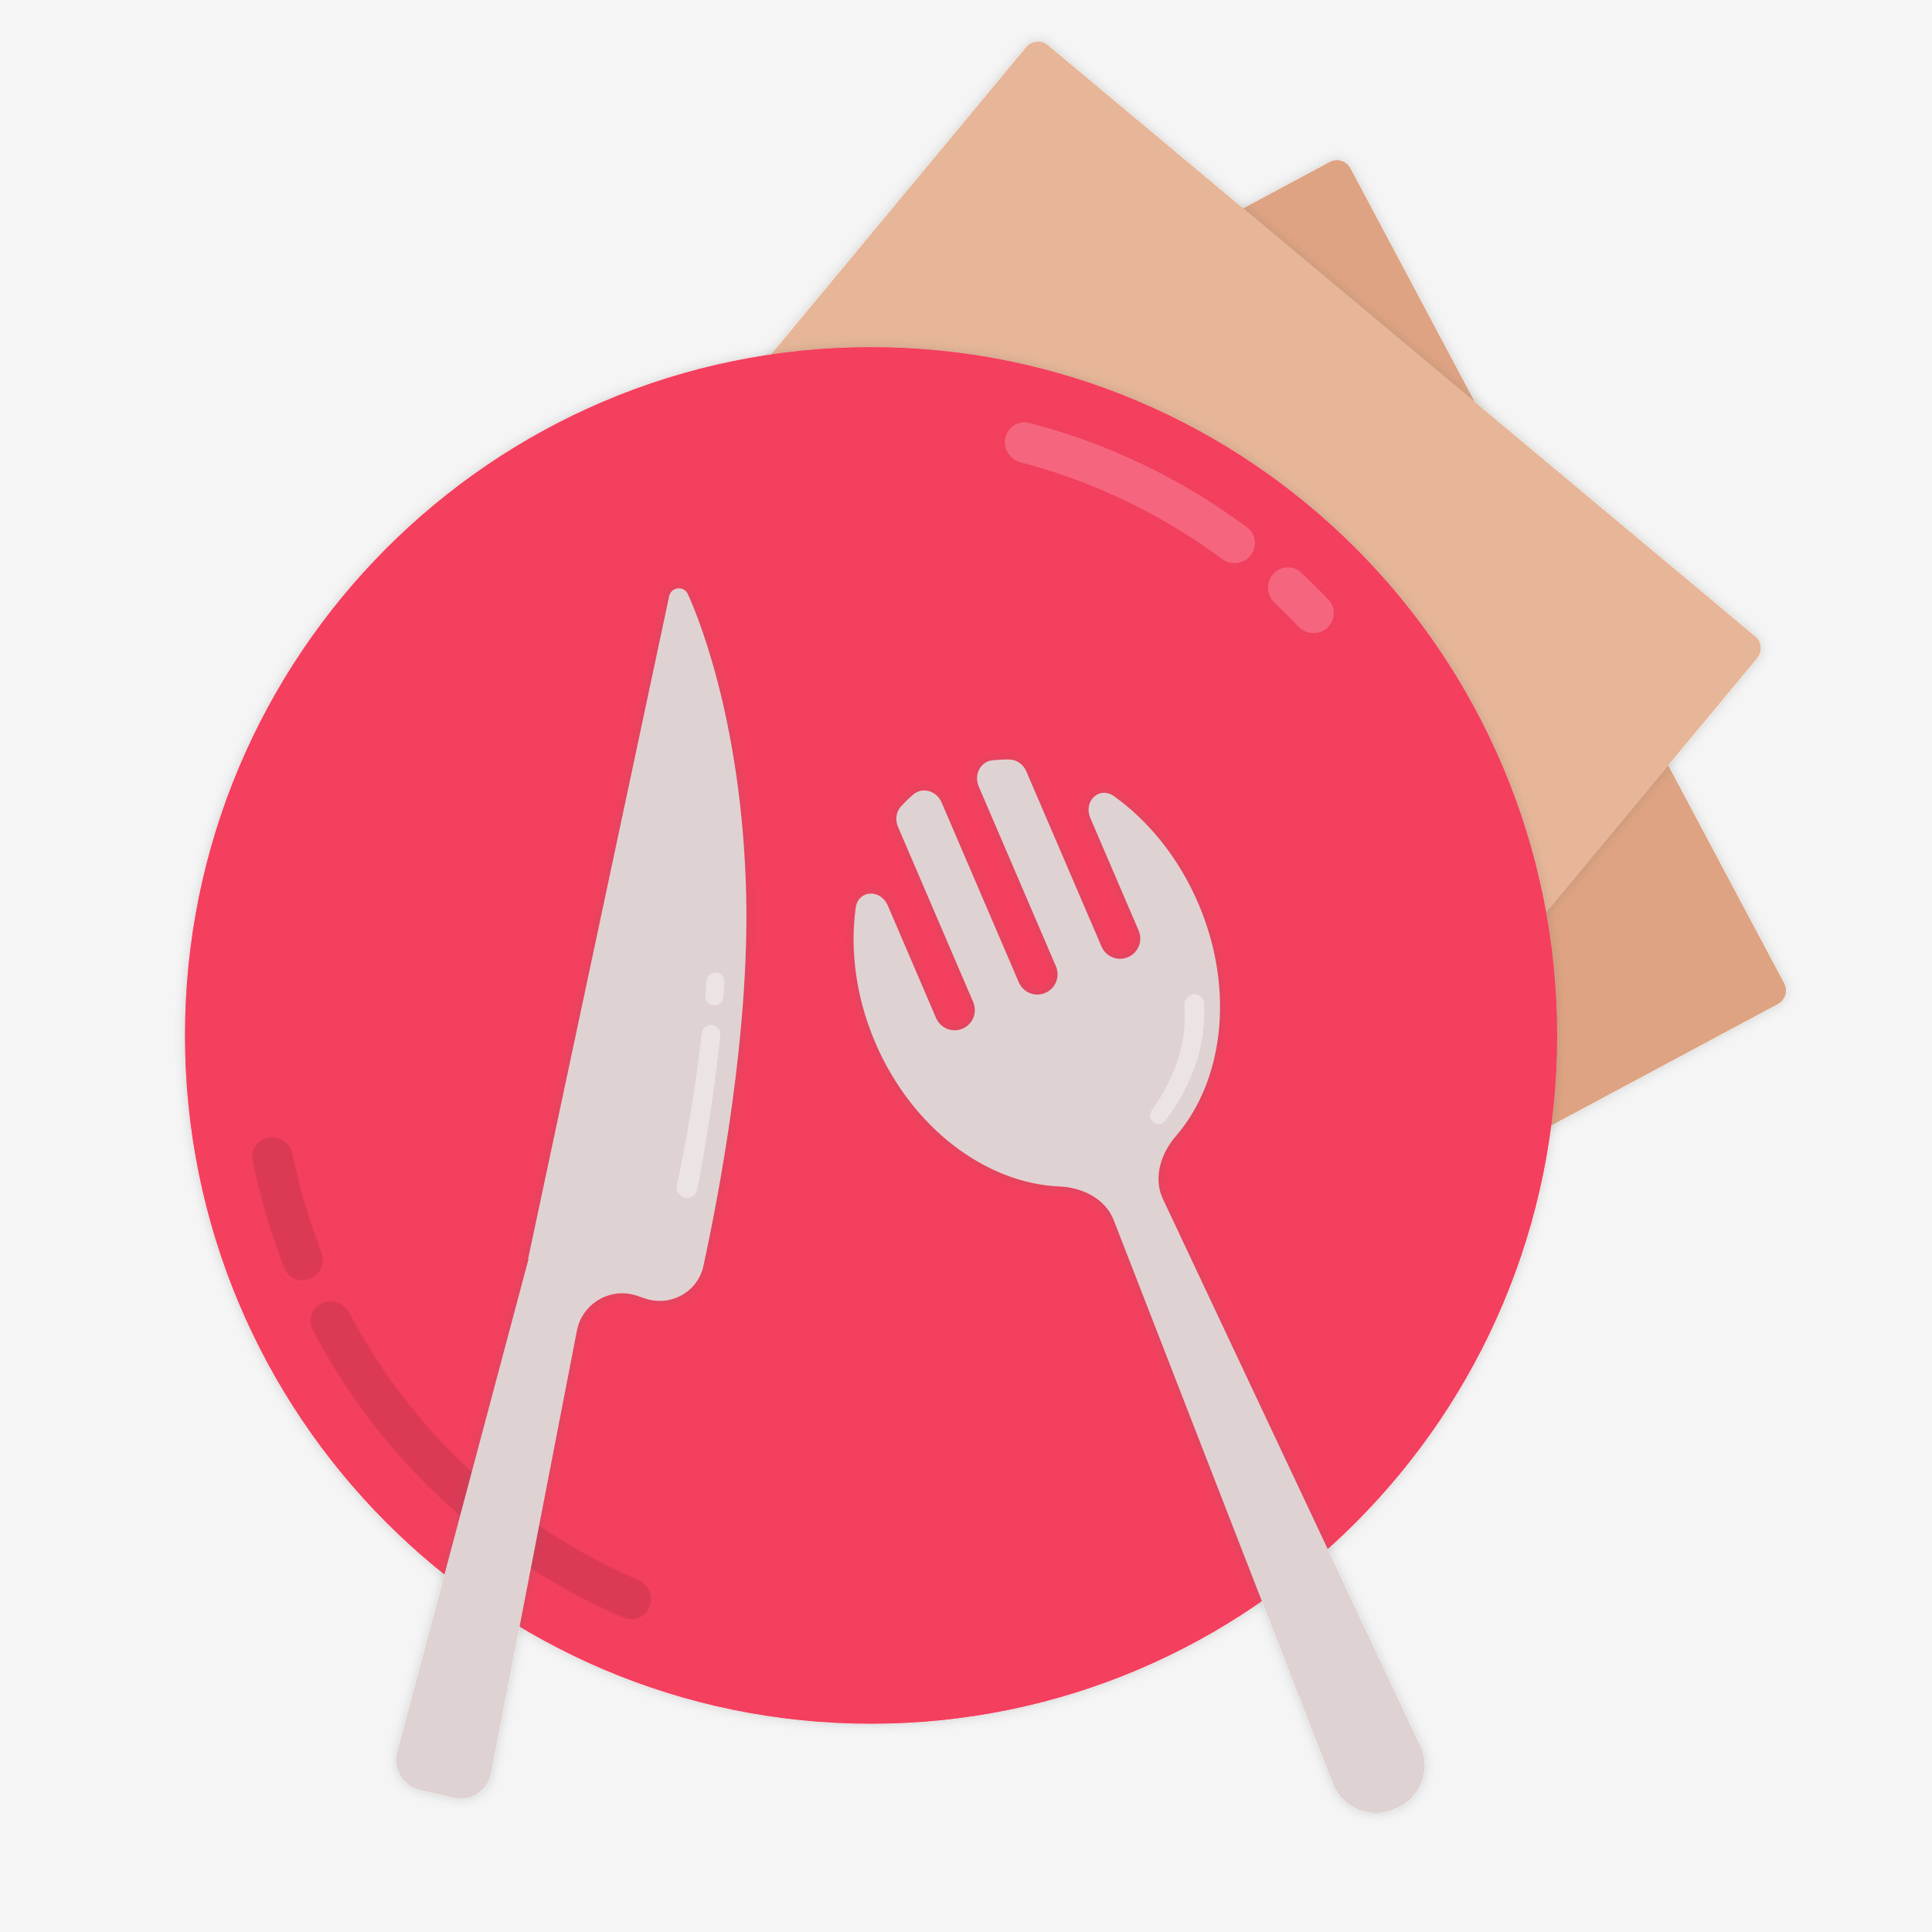
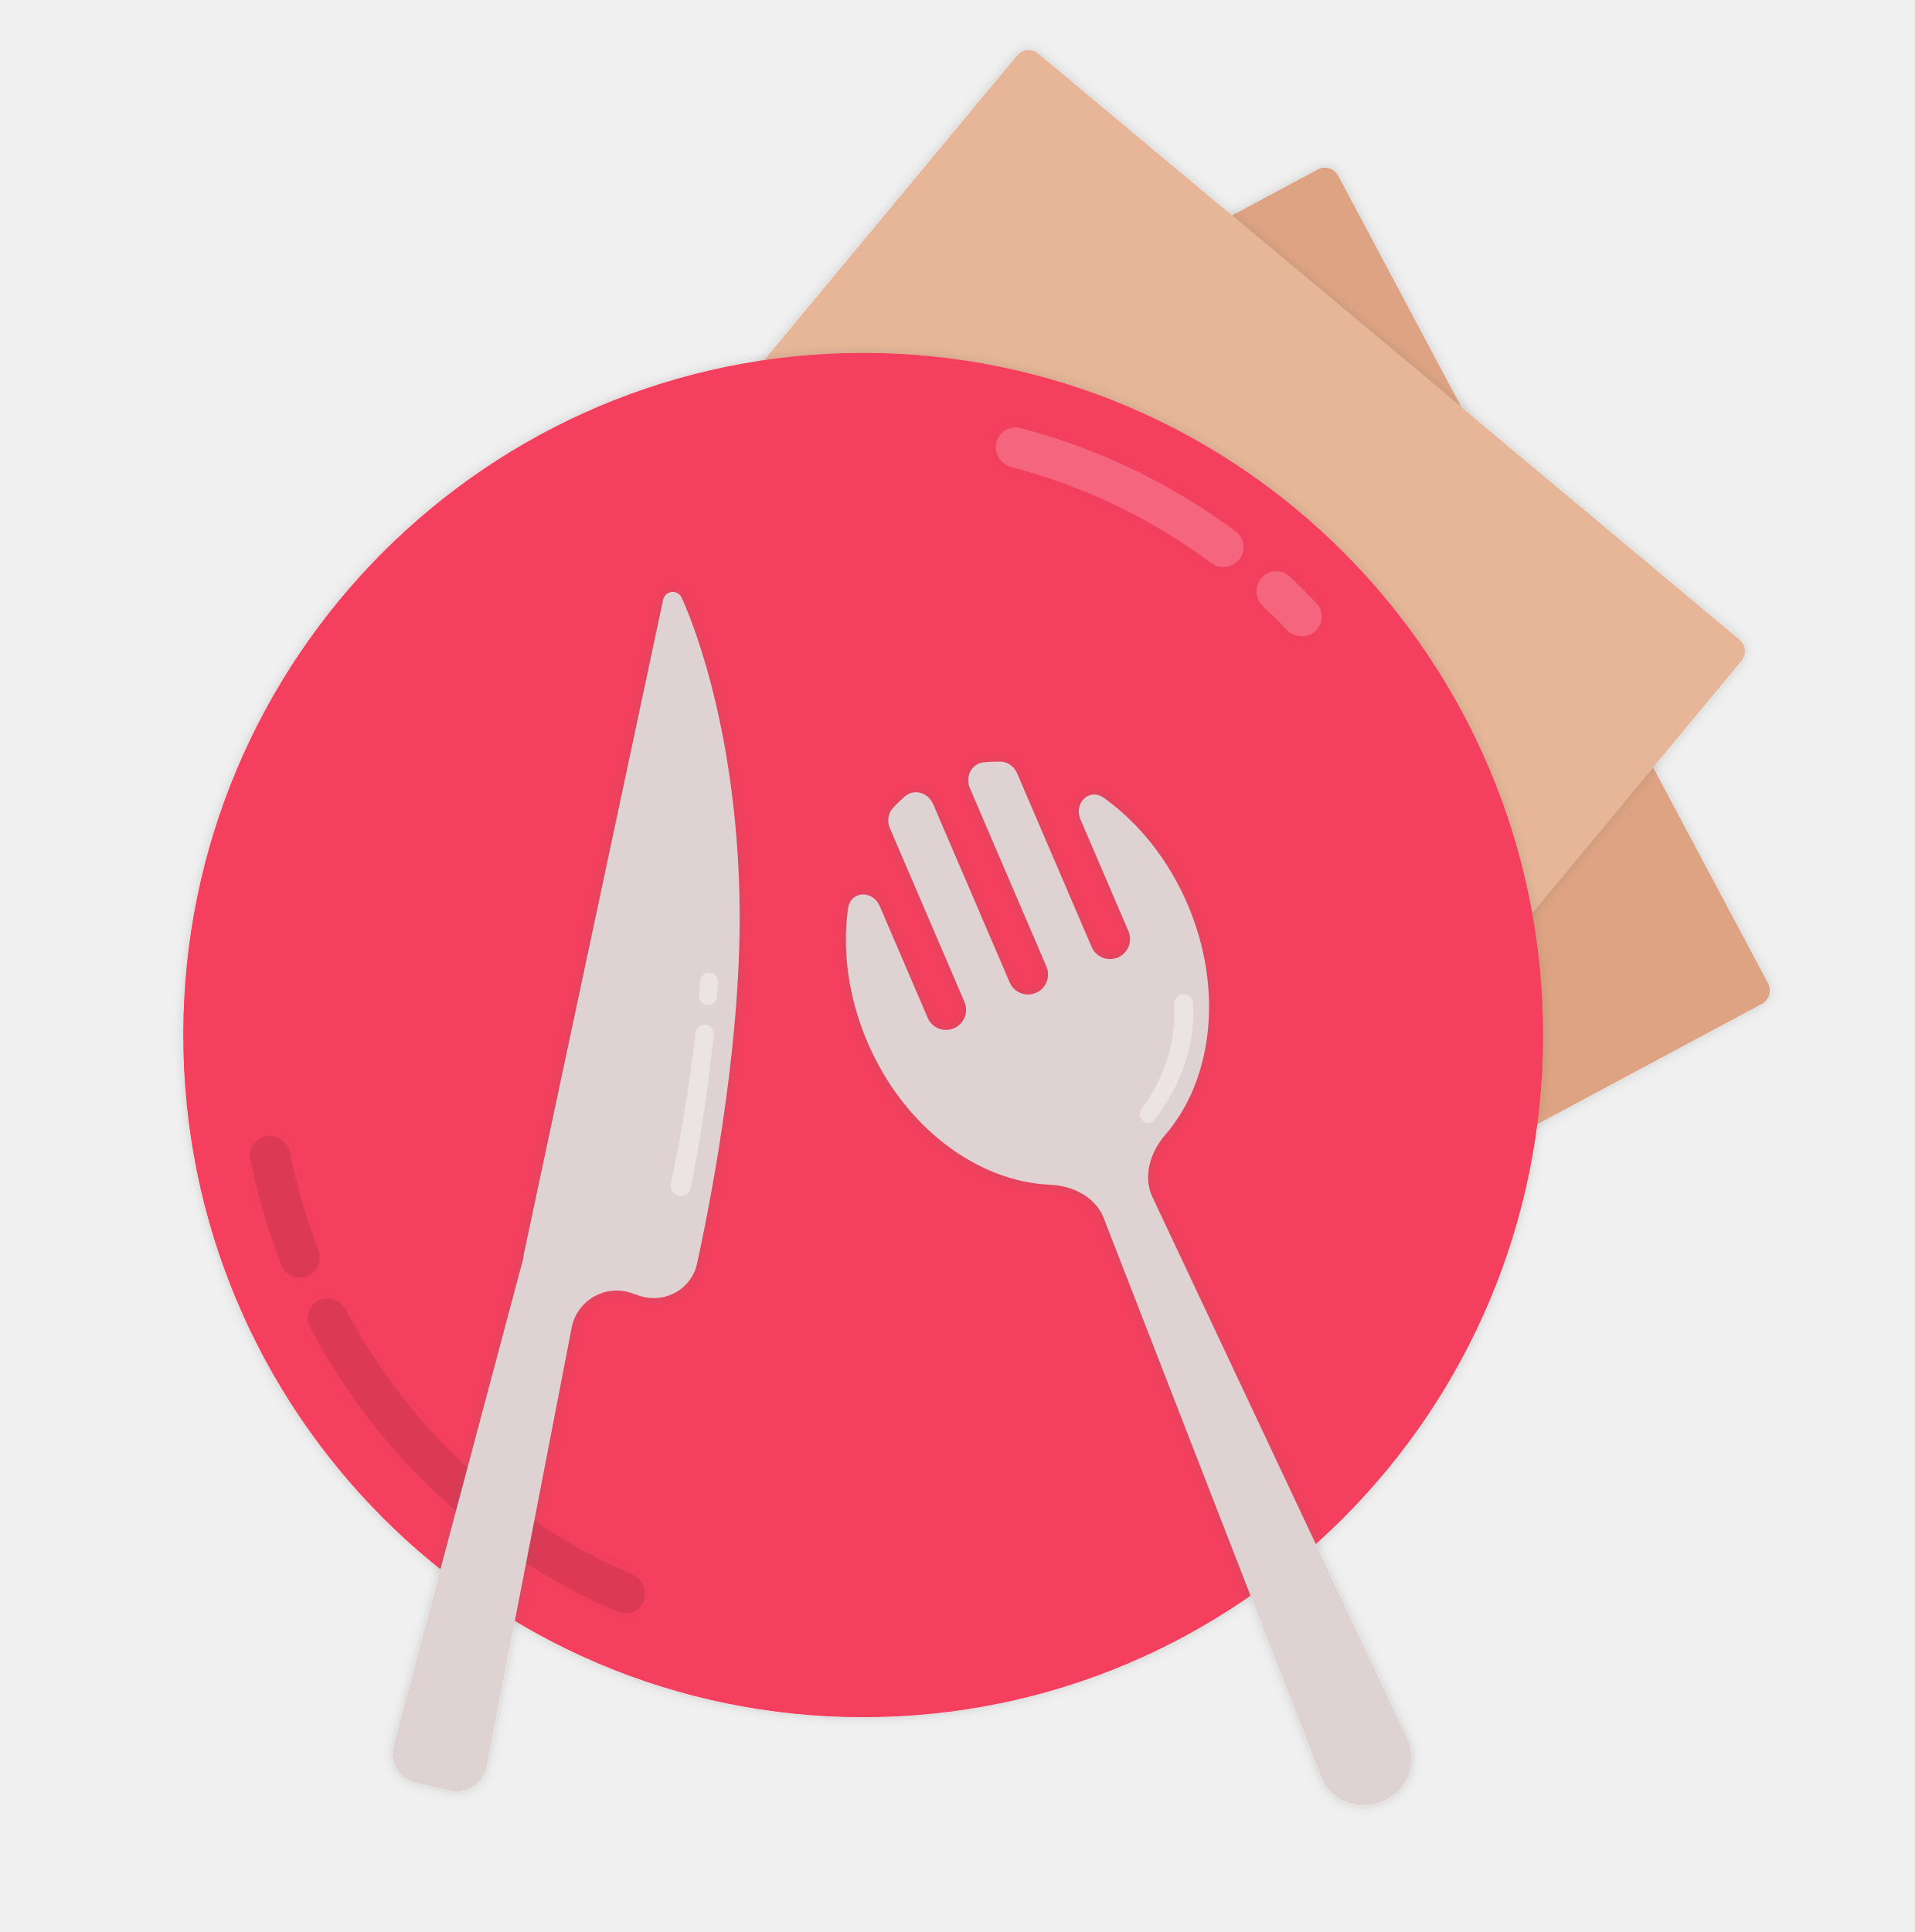
- <svg xmlns="http://www.w3.org/2000/svg" width="110" height="110" viewBox="0 0 110 110" fill="none">
-   <rect width="110" height="110" fill="#F5F5F5" />
-   <mask id="mask0_1910_19800" style="mask-type:alpha" maskUnits="userSpaceOnUse" x="0" y="0" width="110" height="110">
-     <rect width="110" height="110" fill="#D9D9D9" />
+ <svg xmlns="http://www.w3.org/2000/svg" width="110" height="111" viewBox="0 0 110 111" fill="none">
+   <mask id="mask0_1910_19800" style="mask-type:alpha" maskUnits="userSpaceOnUse" x="0" y="0" width="110" height="111">
+     <rect y="0.513" width="110" height="110" fill="#D9D9D9" />
  </mask>
  <g mask="url(#mask0_1910_19800)">
    <g filter="url(#filter0_d_1910_19800)">
-       <rect width="54.22" height="54.317" rx="0.879" transform="matrix(0.8815 -0.472184 0.469812 0.882766 28.6836 34.4082)" fill="#DEA382" />
+       <path d="M29.096 35.697C28.869 35.268 29.03 34.735 29.458 34.506L75.703 9.734C76.131 9.505 76.663 9.667 76.891 10.095L101.584 56.493C101.812 56.921 101.65 57.455 101.222 57.684L54.977 82.455C54.549 82.684 54.018 82.523 53.79 82.094L29.096 35.697Z" fill="#DEA382" />
    </g>
    <g filter="url(#filter1_d_1910_19800)">
-       <rect width="54.284" height="54.253" rx="0.879" transform="matrix(0.638758 -0.769408 0.767277 0.641316 24.3125 43.7668)" fill="#E7B698" />
+       <path d="M24.986 44.843C24.614 44.532 24.564 43.977 24.873 43.603L58.425 3.189C58.735 2.815 59.289 2.765 59.661 3.076L99.939 36.742C100.312 37.053 100.362 37.608 100.052 37.982L66.5 78.396C66.19 78.77 65.637 78.82 65.265 78.509L24.986 44.843Z" fill="#E7B698" />
    </g>
    <g filter="url(#filter2_d_1910_19800)">
-       <ellipse cx="49.593" cy="58.954" rx="39.066" ry="39.193" fill="#F43F5E" />
+       <path d="M88.659 59.467C88.659 81.112 71.168 98.66 49.593 98.66C28.017 98.66 10.526 81.112 10.526 59.467C10.526 37.821 28.017 20.274 49.593 20.274C71.168 20.274 88.659 37.821 88.659 59.467Z" fill="#F43F5E" />
    </g>
    <g opacity="0.1" filter="url(#filter3_d_1910_19800)">
-       <path fill-rule="evenodd" clip-rule="evenodd" d="M18.187 74.284C17.713 74.6 17.544 75.22 17.809 75.725C18.916 77.838 20.234 79.842 21.748 81.707C25.43 86.243 30.154 89.806 35.507 92.096C36.089 92.345 36.756 92.051 36.985 91.46C37.214 90.871 36.921 90.209 36.34 89.96C31.489 87.872 27.18 84.662 23.778 80.573C22.268 78.759 20.96 76.799 19.868 74.728C19.545 74.116 18.764 73.9 18.187 74.284ZM16.192 72.191C16.454 72.857 17.264 73.093 17.86 72.696C18.32 72.39 18.494 71.8 18.293 71.285C17.586 69.479 17.033 67.61 16.645 65.698C16.519 65.079 15.931 64.659 15.308 64.765C14.686 64.87 14.265 65.46 14.389 66.078C14.81 68.171 15.415 70.217 16.192 72.191ZM49.593 58.954C49.593 58.954 49.593 58.954 49.593 58.955L49.59 58.961L49.592 58.954C49.592 58.954 49.592 58.954 49.593 58.954Z" fill="black" />
+       <path d="M18.187 74.797C17.713 75.113 17.544 75.733 17.809 76.238C18.916 78.35 20.234 80.355 21.748 82.22C25.43 86.755 30.154 90.319 35.507 92.608C36.089 92.858 36.756 92.563 36.985 91.972C37.214 91.383 36.921 90.722 36.34 90.472C31.489 88.385 27.18 85.174 23.778 81.086C22.268 79.271 20.96 77.311 19.868 75.241C19.545 74.628 18.764 74.412 18.187 74.797Z" fill="black" />
+       <path d="M16.192 72.704C16.454 73.369 17.264 73.606 17.86 73.209C18.32 72.902 18.494 72.312 18.293 71.798C17.586 69.991 17.033 68.122 16.645 66.211C16.519 65.592 15.931 65.172 15.308 65.277C14.686 65.383 14.265 65.972 14.389 66.591C14.81 68.684 15.415 70.729 16.192 72.704Z" fill="black" />
    </g>
    <g opacity="0.2" filter="url(#filter4_d_1910_19800)">
-       <path fill-rule="evenodd" clip-rule="evenodd" d="M70.939 31.866C71.588 31.434 71.632 30.498 71.007 30.032C67.311 27.278 63.106 25.25 58.612 24.08C57.999 23.921 57.384 24.311 57.245 24.929C57.106 25.546 57.494 26.157 58.105 26.318C60.927 27.058 63.652 28.168 66.209 29.625C67.378 30.292 68.503 31.027 69.578 31.824C69.979 32.121 70.524 32.143 70.939 31.866ZM74.08 32.6C73.703 32.248 73.133 32.209 72.704 32.496C72.079 32.913 72.024 33.811 72.572 34.325C73.036 34.761 73.488 35.21 73.926 35.671C74.363 36.13 75.087 36.174 75.559 35.752C76.029 35.331 76.073 34.609 75.639 34.15C75.134 33.617 74.615 33.1 74.08 32.6ZM49.592 58.954C49.592 58.954 49.592 58.954 49.592 58.954C49.592 58.954 49.592 58.954 49.592 58.954C49.592 58.954 49.592 58.954 49.592 58.954Z" fill="white" />
+       <path d="M70.939 32.379C71.588 31.947 71.632 31.01 71.007 30.545C67.311 27.79 63.105 25.763 58.612 24.593C57.998 24.433 57.383 24.823 57.244 25.442C57.106 26.059 57.493 26.67 58.105 26.83C60.927 27.571 63.652 28.68 66.209 30.138C67.378 30.805 68.503 31.539 69.578 32.336C69.979 32.634 70.524 32.656 70.939 32.379Z" fill="white" />
+       <path d="M74.08 33.113C73.703 32.761 73.133 32.722 72.704 33.008C72.079 33.425 72.024 34.324 72.572 34.838C73.036 35.273 73.487 35.722 73.926 36.184C74.363 36.643 75.087 36.686 75.559 36.264C76.029 35.844 76.073 35.121 75.639 34.663C75.134 34.13 74.614 33.613 74.08 33.113Z" fill="white" />
+       <path d="M49.592 59.467C49.592 59.467 49.592 59.467 49.592 59.467Z" fill="white" />
    </g>
    <g filter="url(#filter5_d_1910_19800)">
-       <path fill-rule="evenodd" clip-rule="evenodd" d="M50.547 51.559C50.135 50.598 48.859 50.659 48.718 51.696C48.391 54.112 48.732 56.79 49.84 59.373C51.937 64.259 56.168 67.378 60.321 67.553C61.629 67.608 62.938 68.251 63.412 69.472L75.883 101.545C76.424 102.936 78.009 103.599 79.378 103.007L79.522 102.945C80.892 102.353 81.501 100.743 80.865 99.393L66.21 68.262C65.652 67.077 66.086 65.682 66.944 64.691C69.671 61.543 70.319 56.316 68.223 51.431C67.115 48.849 65.411 46.76 63.437 45.339C62.589 44.728 61.668 45.616 62.081 46.578L64.83 52.983C65.081 53.567 64.812 54.245 64.229 54.497C63.645 54.749 62.967 54.479 62.716 53.894L58.435 43.92C58.266 43.525 57.894 43.248 57.464 43.244C57.147 43.24 56.831 43.255 56.517 43.286C55.808 43.358 55.442 44.118 55.723 44.774L60.12 55.018C60.371 55.602 60.102 56.279 59.519 56.531C58.935 56.784 58.257 56.514 58.006 55.928L53.61 45.687C53.329 45.031 52.528 44.776 51.988 45.243C51.749 45.45 51.522 45.671 51.306 45.904C51.014 46.22 50.959 46.681 51.128 47.077L55.41 57.052C55.661 57.637 55.391 58.314 54.808 58.566C54.224 58.818 53.547 58.548 53.296 57.963L50.547 51.559Z" fill="#DFD2D2" />
+       <path d="M50.549 52.072C50.136 51.11 48.861 51.171 48.72 52.209C48.392 54.625 48.734 57.303 49.842 59.886C51.938 64.771 56.169 67.891 60.322 68.066C61.63 68.121 62.939 68.763 63.413 69.984L75.885 102.058C76.425 103.449 78.01 104.111 79.379 103.52L79.523 103.457C80.893 102.866 81.502 101.255 80.866 99.905L66.211 68.775C65.653 67.59 66.087 66.195 66.945 65.204C69.672 62.056 70.321 56.829 68.224 51.944C67.116 49.362 65.412 47.273 63.438 45.852C62.591 45.241 61.67 46.129 62.082 47.09L64.832 53.496C65.082 54.08 64.813 54.757 64.23 55.009C63.646 55.261 62.969 54.991 62.718 54.406L58.437 44.432C58.267 44.037 57.895 43.761 57.465 43.756C57.149 43.753 56.833 43.767 56.518 43.799C55.809 43.871 55.444 44.631 55.725 45.286L60.121 55.53C60.372 56.115 60.103 56.792 59.52 57.044C58.936 57.296 58.259 57.026 58.008 56.441L53.612 46.199C53.331 45.544 52.529 45.288 51.99 45.755C51.751 45.963 51.523 46.183 51.308 46.416C51.016 46.733 50.96 47.194 51.13 47.589L55.411 57.565C55.662 58.149 55.393 58.827 54.81 59.079C54.226 59.331 53.548 59.061 53.297 58.475L50.549 52.072Z" fill="#DFD2D2" />
    </g>
-     <path fill-rule="evenodd" clip-rule="evenodd" d="M68.143 60.387C67.77 61.584 67.158 62.746 66.336 63.819C66.197 64.001 65.948 64.051 65.746 63.945C65.475 63.803 65.404 63.448 65.585 63.202C66.288 62.241 66.809 61.206 67.122 60.142C67.406 59.173 67.513 58.199 67.439 57.255C67.417 56.964 67.598 56.69 67.881 56.622C68.201 56.545 68.52 56.76 68.544 57.089C68.622 58.169 68.487 59.284 68.143 60.387ZM56.867 59.279C56.867 59.279 56.867 59.279 56.867 59.28L56.869 59.281L56.867 59.28C56.867 59.279 56.867 59.279 56.867 59.279Z" fill="white" fill-opacity="0.4" />
+     <path d="M68.144 60.9C67.771 62.097 67.158 63.259 66.337 64.332C66.198 64.513 65.948 64.564 65.746 64.457C65.476 64.316 65.405 63.961 65.585 63.714C66.289 62.754 66.81 61.719 67.122 60.655C67.407 59.686 67.513 58.711 67.44 57.768C67.417 57.477 67.599 57.203 67.882 57.135C68.202 57.057 68.521 57.272 68.544 57.602C68.622 58.682 68.488 59.797 68.144 60.9Z" fill="white" fill-opacity="0.4" />
    <g filter="url(#filter6_d_1910_19800)">
-       <path fill-rule="evenodd" clip-rule="evenodd" d="M39.153 33.808C39.136 33.772 39.118 33.743 39.093 33.712C38.798 33.337 38.2 33.475 38.1 33.943L30.07 71.664C30.069 71.671 30.073 71.678 30.08 71.68C30.087 71.683 30.09 71.69 30.089 71.697L22.612 99.75C22.355 100.712 22.946 101.695 23.915 101.919L25.84 102.365C26.809 102.589 27.769 101.964 27.958 100.987L32.844 75.771C33.147 74.203 34.761 73.264 36.271 73.775L36.723 73.928C38.174 74.419 39.726 73.571 40.051 72.072C41.003 67.682 42.662 58.81 42.484 50.982C42.247 40.626 39.439 34.415 39.153 33.808Z" fill="#DFD2D2" />
-       <path fill-rule="evenodd" clip-rule="evenodd" d="M40.846 55.381C40.537 55.315 40.243 55.541 40.222 55.856C40.204 56.129 40.184 56.403 40.163 56.676C40.142 56.936 40.316 57.172 40.571 57.226C40.877 57.292 41.171 57.073 41.193 56.76C41.214 56.477 41.232 56.193 41.249 55.909C41.263 55.657 41.092 55.434 40.846 55.381ZM38.998 68.189C38.679 68.121 38.476 67.806 38.543 67.486C38.938 65.614 39.561 62.363 39.956 58.826C39.991 58.514 40.287 58.299 40.594 58.364C40.855 58.42 41.032 58.663 41.006 58.929C40.605 62.909 39.957 66.4 39.693 67.735C39.63 68.055 39.317 68.257 38.998 68.189Z" fill="white" fill-opacity="0.4" />
+       <path d="M39.153 34.321C39.136 34.285 39.118 34.256 39.093 34.225C38.798 33.849 38.2 33.988 38.1 34.455L30.07 72.177C30.069 72.184 30.073 72.191 30.08 72.193C30.087 72.195 30.09 72.202 30.089 72.209L22.612 100.262C22.355 101.224 22.946 102.208 23.915 102.432L25.84 102.877C26.809 103.101 27.769 102.476 27.958 101.499L32.844 76.283C33.147 74.716 34.761 73.776 36.271 74.288L36.723 74.441C38.174 74.931 39.726 74.083 40.051 72.585C41.003 68.194 42.662 59.322 42.484 51.495C42.247 41.139 39.439 34.928 39.153 34.321Z" fill="#DFD2D2" />
+       <path d="M40.846 55.894C40.538 55.828 40.243 56.053 40.222 56.368C40.205 56.642 40.185 56.915 40.163 57.188C40.142 57.448 40.316 57.684 40.571 57.739C40.877 57.804 41.171 57.585 41.194 57.273C41.214 56.99 41.232 56.706 41.249 56.421C41.264 56.17 41.092 55.946 40.846 55.894Z" fill="white" fill-opacity="0.4" />
+       <path d="M38.998 68.701C38.679 68.633 38.476 68.319 38.544 67.999C38.938 66.127 39.561 62.876 39.957 59.339C39.992 59.027 40.287 58.811 40.594 58.877C40.855 58.933 41.033 59.176 41.006 59.442C40.605 63.422 39.957 66.912 39.694 68.247C39.63 68.568 39.317 68.77 38.998 68.701Z" fill="white" fill-opacity="0.4" />
    </g>
  </g>
  <defs>
-     <filter id="filter0_d_1910_19800" x="28.407" y="8.531" width="73.866" height="74.101" filterUnits="userSpaceOnUse" color-interpolation-filters="sRGB">
+     <filter id="filter0_d_1910_19800" x="28.407" y="9.044" width="73.866" height="74.101" filterUnits="userSpaceOnUse" color-interpolation-filters="sRGB">
      <feFlood flood-opacity="0" result="BackgroundImageFix" />
      <feColorMatrix in="SourceAlpha" type="matrix" values="0 0 0 0 0 0 0 0 0 0 0 0 0 0 0 0 0 0 127 0" result="hardAlpha" />
      <feOffset />
      <feGaussianBlur stdDeviation="0.293" />
      <feComposite in2="hardAlpha" operator="out" />
      <feColorMatrix type="matrix" values="0 0 0 0 0.392 0 0 0 0 0.439 0 0 0 0 0.404 0 0 0 0.25 0" />
      <feBlend mode="normal" in2="BackgroundImageFix" result="effect1_dropShadow_1910_19800" />
      <feBlend mode="normal" in="SourceGraphic" in2="effect1_dropShadow_1910_19800" result="shape" />
    </filter>
-     <filter id="filter1_d_1910_19800" x="24.085" y="1.774" width="76.756" height="77.013" filterUnits="userSpaceOnUse" color-interpolation-filters="sRGB">
+     <filter id="filter1_d_1910_19800" x="24.084" y="2.286" width="76.757" height="77.013" filterUnits="userSpaceOnUse" color-interpolation-filters="sRGB">
      <feFlood flood-opacity="0" result="BackgroundImageFix" />
      <feColorMatrix in="SourceAlpha" type="matrix" values="0 0 0 0 0 0 0 0 0 0 0 0 0 0 0 0 0 0 127 0" result="hardAlpha" />
      <feOffset />
      <feGaussianBlur stdDeviation="0.293" />
      <feComposite in2="hardAlpha" operator="out" />
      <feColorMatrix type="matrix" values="0 0 0 0 0.392 0 0 0 0 0.439 0 0 0 0 0.404 0 0 0 0.25 0" />
      <feBlend mode="normal" in2="BackgroundImageFix" result="effect1_dropShadow_1910_19800" />
      <feBlend mode="normal" in="SourceGraphic" in2="effect1_dropShadow_1910_19800" result="shape" />
    </filter>
-     <filter id="filter2_d_1910_19800" x="9.94" y="19.175" width="79.304" height="79.558" filterUnits="userSpaceOnUse" color-interpolation-filters="sRGB">
+     <filter id="filter2_d_1910_19800" x="9.94" y="19.688" width="79.304" height="79.558" filterUnits="userSpaceOnUse" color-interpolation-filters="sRGB">
      <feFlood flood-opacity="0" result="BackgroundImageFix" />
      <feColorMatrix in="SourceAlpha" type="matrix" values="0 0 0 0 0 0 0 0 0 0 0 0 0 0 0 0 0 0 127 0" result="hardAlpha" />
      <feOffset />
      <feGaussianBlur stdDeviation="0.293" />
      <feComposite in2="hardAlpha" operator="out" />
      <feColorMatrix type="matrix" values="0 0 0 0 0.392 0 0 0 0 0.439 0 0 0 0 0.404 0 0 0 0.25 0" />
      <feBlend mode="normal" in2="BackgroundImageFix" result="effect1_dropShadow_1910_19800" />
      <feBlend mode="normal" in="SourceGraphic" in2="effect1_dropShadow_1910_19800" result="shape" />
    </filter>
-     <filter id="filter3_d_1910_19800" x="13.782" y="58.368" width="36.397" height="34.402" filterUnits="userSpaceOnUse" color-interpolation-filters="sRGB">
+     <filter id="filter3_d_1910_19800" x="13.782" y="58.881" width="36.397" height="34.402" filterUnits="userSpaceOnUse" color-interpolation-filters="sRGB">
      <feFlood flood-opacity="0" result="BackgroundImageFix" />
      <feColorMatrix in="SourceAlpha" type="matrix" values="0 0 0 0 0 0 0 0 0 0 0 0 0 0 0 0 0 0 127 0" result="hardAlpha" />
      <feOffset />
      <feGaussianBlur stdDeviation="0.293" />
      <feComposite in2="hardAlpha" operator="out" />
      <feColorMatrix type="matrix" values="0 0 0 0 0.392 0 0 0 0 0.439 0 0 0 0 0.404 0 0 0 0.25 0" />
      <feBlend mode="normal" in2="BackgroundImageFix" result="effect1_dropShadow_1910_19800" />
      <feBlend mode="normal" in="SourceGraphic" in2="effect1_dropShadow_1910_19800" result="shape" />
    </filter>
-     <filter id="filter4_d_1910_19800" x="49.006" y="23.459" width="27.519" height="36.081" filterUnits="userSpaceOnUse" color-interpolation-filters="sRGB">
+     <filter id="filter4_d_1910_19800" x="49.006" y="23.971" width="27.519" height="36.081" filterUnits="userSpaceOnUse" color-interpolation-filters="sRGB">
      <feFlood flood-opacity="0" result="BackgroundImageFix" />
      <feColorMatrix in="SourceAlpha" type="matrix" values="0 0 0 0 0 0 0 0 0 0 0 0 0 0 0 0 0 0 127 0" result="hardAlpha" />
      <feOffset />
      <feGaussianBlur stdDeviation="0.293" />
      <feComposite in2="hardAlpha" operator="out" />
      <feColorMatrix type="matrix" values="0 0 0 0 0.392 0 0 0 0 0.439 0 0 0 0 0.404 0 0 0 0.25 0" />
      <feBlend mode="normal" in2="BackgroundImageFix" result="effect1_dropShadow_1910_19800" />
      <feBlend mode="normal" in="SourceGraphic" in2="effect1_dropShadow_1910_19800" result="shape" />
    </filter>
-     <filter id="filter5_d_1910_19800" x="48.014" y="42.657" width="33.69" height="61.152" filterUnits="userSpaceOnUse" color-interpolation-filters="sRGB">
+     <filter id="filter5_d_1910_19800" x="48.015" y="43.17" width="33.689" height="61.152" filterUnits="userSpaceOnUse" color-interpolation-filters="sRGB">
      <feFlood flood-opacity="0" result="BackgroundImageFix" />
      <feColorMatrix in="SourceAlpha" type="matrix" values="0 0 0 0 0 0 0 0 0 0 0 0 0 0 0 0 0 0 127 0" result="hardAlpha" />
      <feOffset />
      <feGaussianBlur stdDeviation="0.293" />
      <feComposite in2="hardAlpha" operator="out" />
      <feColorMatrix type="matrix" values="0 0 0 0 0.392 0 0 0 0 0.439 0 0 0 0 0.404 0 0 0 0.25 0" />
      <feBlend mode="normal" in2="BackgroundImageFix" result="effect1_dropShadow_1910_19800" />
      <feBlend mode="normal" in="SourceGraphic" in2="effect1_dropShadow_1910_19800" result="shape" />
    </filter>
-     <filter id="filter6_d_1910_19800" x="21.966" y="32.91" width="21.117" height="70.085" filterUnits="userSpaceOnUse" color-interpolation-filters="sRGB">
+     <filter id="filter6_d_1910_19800" x="21.966" y="33.423" width="21.117" height="70.085" filterUnits="userSpaceOnUse" color-interpolation-filters="sRGB">
      <feFlood flood-opacity="0" result="BackgroundImageFix" />
      <feColorMatrix in="SourceAlpha" type="matrix" values="0 0 0 0 0 0 0 0 0 0 0 0 0 0 0 0 0 0 127 0" result="hardAlpha" />
      <feOffset />
      <feGaussianBlur stdDeviation="0.293" />
      <feComposite in2="hardAlpha" operator="out" />
      <feColorMatrix type="matrix" values="0 0 0 0 0.392 0 0 0 0 0.439 0 0 0 0 0.404 0 0 0 0.25 0" />
      <feBlend mode="normal" in2="BackgroundImageFix" result="effect1_dropShadow_1910_19800" />
      <feBlend mode="normal" in="SourceGraphic" in2="effect1_dropShadow_1910_19800" result="shape" />
    </filter>
  </defs>
</svg>
